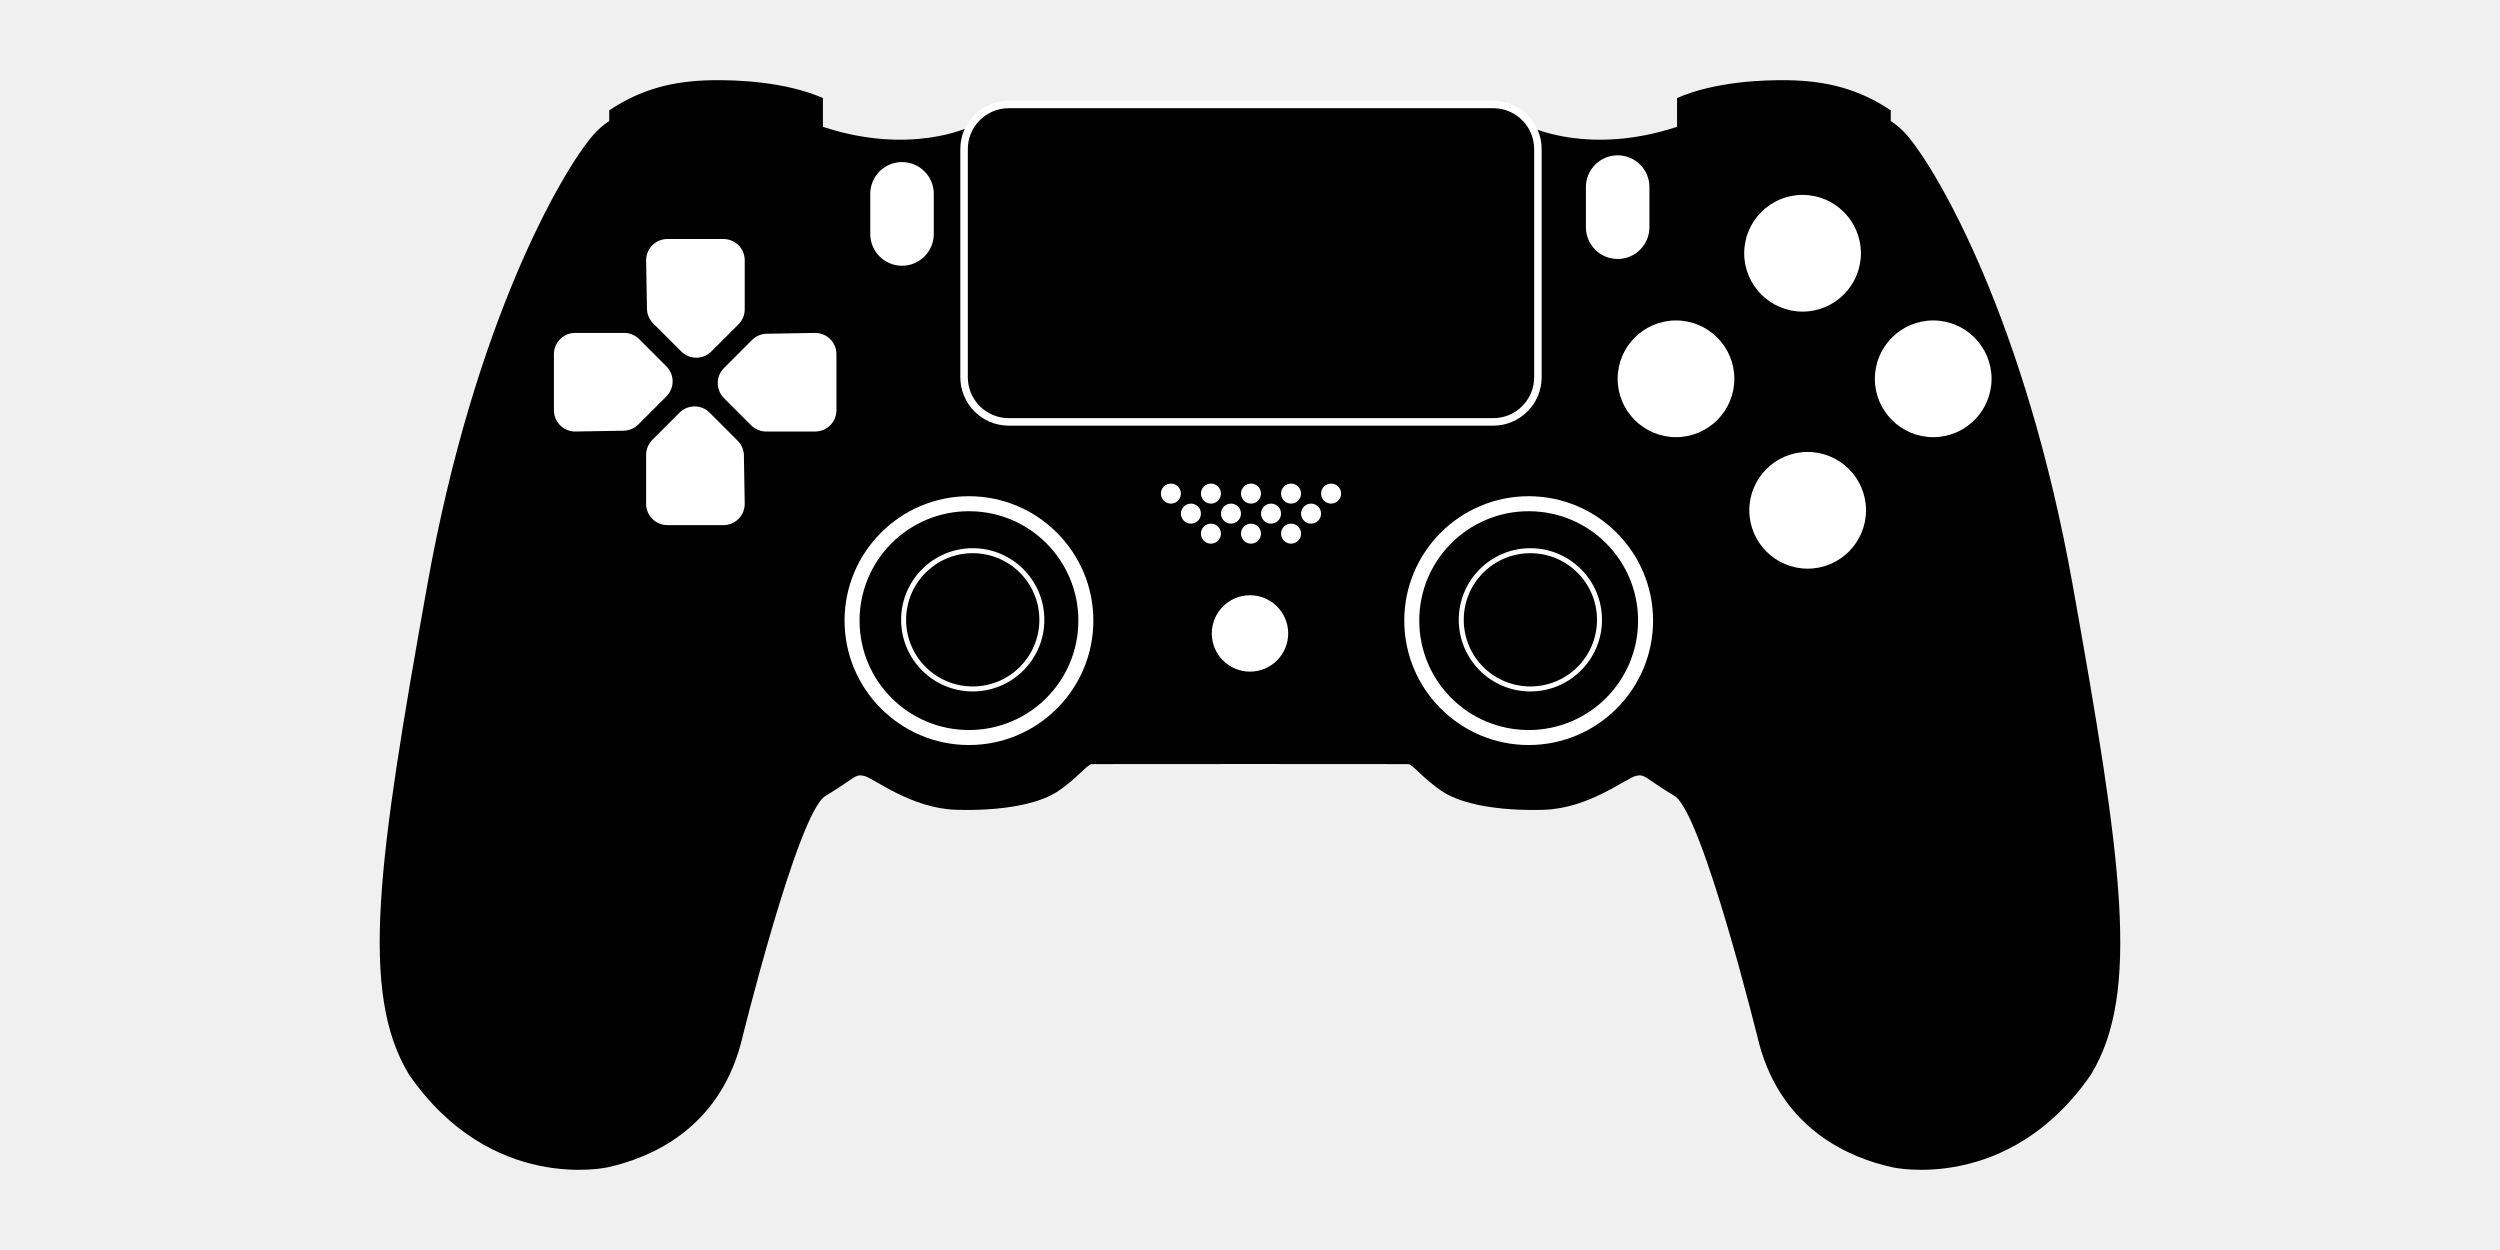
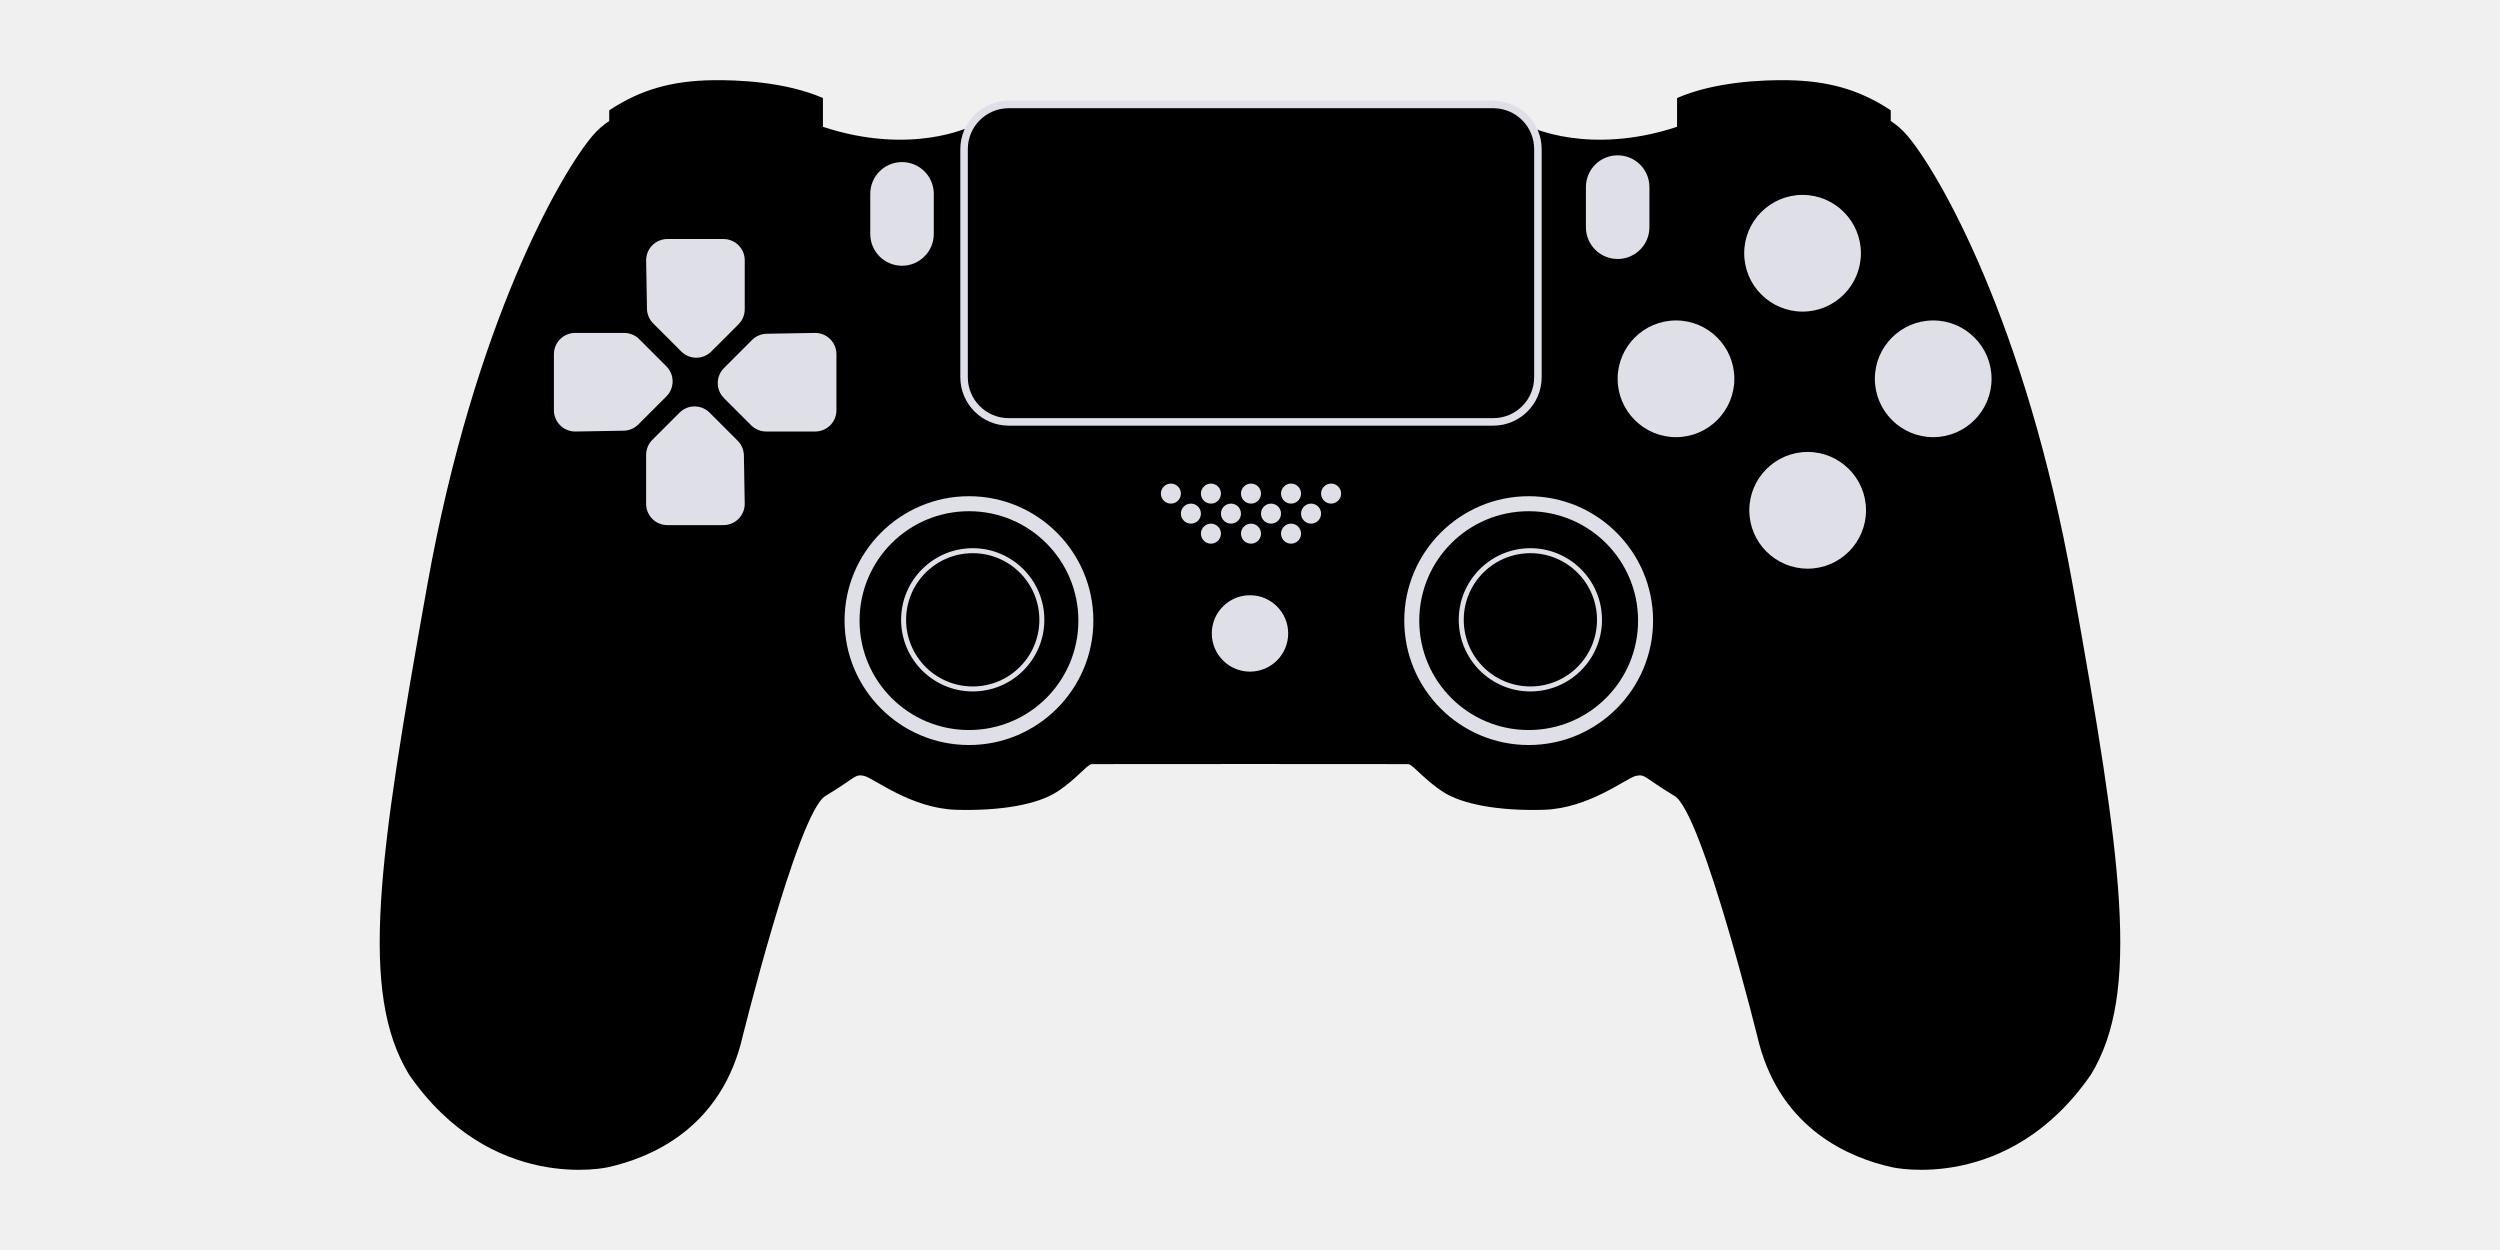
<svg xmlns="http://www.w3.org/2000/svg" xml:space="preserve" width="1000" height="500">
  <path d="M715.12 32.088c15.748.245 28.537 3.601 41.183 12.053v4.261a30.7 30.7 0 0 1 6.625 5.854c12.247 14.289 47.273 74.292 66.125 179.623 19.748 110.336 27.253 163.084 7.377 195.875-32.972 47.877-79.598 37.144-79.598 37.144-16.92-3.757-43.888-15.017-53.16-49.38 0 0-22.67-92.43-33.854-99.141-12.248-7.35-11.656-8.85-15.433-8.033s-18.78 13.064-36.95 13.574c-18.168.51-32.457-2.245-40.011-7.043s-12.35-11.127-14.086-11.229c-.809-.047-125.712-.057-126.68 0-1.736.102-6.532 6.431-14.086 11.229s-21.842 7.553-40.011 7.043-33.173-12.757-36.95-13.574c-3.777-.816-3.185.683-15.433 8.033-11.183 6.711-33.854 99.14-33.854 99.14-9.272 34.364-36.24 45.624-53.16 49.381 0 0-46.626 10.733-79.598-37.144-19.876-32.79-12.37-85.54 7.377-195.875 18.852-105.331 53.878-165.334 66.125-179.623a30.7 30.7 0 0 1 6.625-5.854v-4.261c12.646-8.452 25.435-11.808 41.184-12.053h.002c9.966-.156 29.159.544 44.295 7.125V50.72c35.14 11.613 58.738 0 58.738 0l.049.111a17.87 17.87 0 0 1 15.488-9.047h193.098a17.87 17.87 0 0 1 15.488 9.047l.049-.111s23.597 11.613 58.738 0V39.213c15.136-6.581 34.329-7.28 44.295-7.125z" style="fill:#000" transform="matrix(-1 0 0 1 999.996 0)" />
-   <path d="M721.025 77.958c-12.874 0-23.344 10.47-23.344 23.344s10.47 23.342 23.344 23.342 23.342-10.467 23.342-23.342-10.468-23.343-23.342-23.343m-50.627 50.22c-12.874 0-23.344 10.469-23.344 23.343s10.47 23.344 23.344 23.344 23.342-10.47 23.342-23.344-10.468-23.344-23.342-23.344m102.887 0c-12.875 0-23.344 10.469-23.344 23.343s10.47 23.344 23.344 23.344 23.34-10.47 23.34-23.344-10.466-23.344-23.34-23.344m-50.22 52.601c-12.873 0-23.343 10.47-23.343 23.344s10.47 23.342 23.344 23.342 23.342-10.468 23.342-23.342-10.468-23.344-23.342-23.344" style="baseline-shift:baseline;display:inline;overflow:visible;vector-effect:none;fill:#fff;stop-color:#000" />
-   <path fill="none" stroke="#747474" stroke-width="2" d="M266.95 96.607h22.444a7.5 7.5 0 0 1 7.5 7.5v19.613a7.5 7.5 0 0 1-2.2 5.3l-10.877 10.872a7.5 7.5 0 0 1-10.6 0l-11.237-11.235a7.5 7.5 0 0 1-2.194-5.172l-.328-19.254a7.5 7.5 0 0 1 7.493-7.624z" data-name="路径 11" style="fill:#fff;fill-opacity:1;stroke:#fff;stroke-opacity:1" />
-   <path fill="none" stroke="#747474" stroke-width="2" d="M333.576 141.664v22.443a7.5 7.5 0 0 1-7.5 7.5h-19.61a7.5 7.5 0 0 1-5.3-2.2L290.29 158.53a7.5 7.5 0 0 1 0-10.6l11.237-11.237a7.5 7.5 0 0 1 5.17-2.194l19.26-.329a7.5 7.5 0 0 1 7.62 7.494z" data-name="路径 12" style="fill:#fff;fill-opacity:1;stroke:#fff;stroke-opacity:1" />
-   <path fill="none" stroke="#747474" stroke-width="2" d="M222.566 164.107v-22.442a7.5 7.5 0 0 1 7.5-7.495h19.613a7.5 7.5 0 0 1 5.3 2.2l10.878 10.878a7.5 7.5 0 0 1 0 10.6l-11.237 11.236a7.5 7.5 0 0 1-5.171 2.195l-19.254.328a7.5 7.5 0 0 1-7.63-7.5z" data-name="路径 13" style="fill:#fff;fill-opacity:1;stroke:#fff;stroke-opacity:1" />
-   <path fill="none" stroke="#747474" stroke-width="2" d="M289.394 209.046H266.95a7.5 7.5 0 0 1-7.5-7.495v-19.613a7.5 7.5 0 0 1 2.2-5.3l10.879-10.877a7.5 7.5 0 0 1 10.6 0l11.236 11.237a7.5 7.5 0 0 1 2.194 5.172l.328 19.254a7.5 7.5 0 0 1-7.494 7.622z" data-name="路径 14" style="fill:#fff;fill-opacity:1;stroke:#fff;stroke-opacity:1" />
-   <rect width="23.408" height="39.467" x="635.363" y="63.128" fill="none" stroke="#747474" stroke-width="2" data-name="矩形 23" rx="11.704" style="fill:#fff;fill-opacity:1;stroke:#fff;stroke-opacity:1" />
-   <circle cx="499.996" cy="253.374" r="14.551" fill="none" stroke="#747474" stroke-width="1.455" data-name="椭圆 2218" style="fill:#fff;fill-opacity:1;stroke:#fff;stroke-opacity:1" />
-   <rect width="23.408" height="39.467" x="349.107" y="65.831" fill="none" stroke="#747474" stroke-width="2" data-name="矩形 742" rx="11.704" style="fill:#fff;fill-opacity:1;stroke:#fff;stroke-opacity:1" />
-   <path d="M389.094 219.28c-15.811 0-28.65 12.839-28.65 28.65s12.839 28.65 28.65 28.65 28.648-12.84 28.648-28.65c0-15.811-12.837-28.65-28.648-28.65m0 2c14.73 0 26.648 11.92 26.648 26.65s-11.918 26.65-26.648 26.65-26.65-11.92-26.65-26.65 11.92-26.65 26.65-26.65" style="baseline-shift:baseline;display:inline;overflow:visible;vector-effect:none;fill:#fff;stop-color:#000;stop-opacity:1;opacity:1" />
-   <g fill="none" stroke="none" stroke-width="4" data-name="椭圆 2190" style="stroke:#fff;stroke-opacity:1">
-     <path d="M47.762-2C20.302-2-2 20.303-2 47.762s22.303 49.761 49.762 49.761 49.761-22.302 49.761-49.761S75.221-2 47.762-2m0 4c25.297 0 45.761 20.464 45.761 45.762 0 25.297-20.464 45.761-45.761 45.761S2 73.06 2 47.762 22.464 2 47.762 2" style="baseline-shift:baseline;display:inline;overflow:visible;vector-effect:none;fill:#fff;stroke:none;stop-color:#000;stop-opacity:1;opacity:1" transform="translate(339.824 200.487)" />
-     <path d="M47.762 0C21.407 0 0 21.407 0 47.762c0 26.354 21.407 47.761 47.762 47.761 26.354 0 47.761-21.407 47.761-47.761S74.116 0 47.762 0m0 4c24.192 0 43.761 19.569 43.761 43.762 0 24.192-19.569 43.761-43.761 43.761S4 71.954 4 47.762 23.569 4 47.762 4" style="baseline-shift:baseline;display:inline;overflow:visible;vector-effect:none;fill:#fff;stroke:none;stop-color:#000;stop-opacity:1;opacity:1" transform="translate(339.824 200.487)" />
-   </g>
-   <path d="M612.15 219.28c-15.81 0-28.648 12.839-28.648 28.65s12.837 28.65 28.648 28.65 28.65-12.84 28.65-28.65c0-15.811-12.838-28.65-28.65-28.65m0 2c14.73 0 26.65 11.92 26.65 26.65s-11.92 26.65-26.65 26.65-26.648-11.92-26.648-26.65 11.918-26.65 26.648-26.65" style="baseline-shift:baseline;display:inline;overflow:visible;vector-effect:none;fill:#fff;stop-color:#000;stop-opacity:1;opacity:1" />
-   <g fill="none" stroke="none" stroke-width="4" data-name="椭圆 2209" style="stroke:#fff;stroke-opacity:1">
-     <path d="M47.762-2C20.302-2-2 20.303-2 47.762s22.303 49.761 49.762 49.761 49.761-22.302 49.761-49.761S75.221-2 47.762-2m0 4c25.297 0 45.761 20.464 45.761 45.762 0 25.297-20.464 45.761-45.761 45.761S2 73.06 2 47.762 22.464 2 47.762 2" style="baseline-shift:baseline;display:inline;overflow:visible;vector-effect:none;fill:#fff;stroke:none;stop-color:#000;stop-opacity:1;opacity:1" transform="translate(563.708 200.487)" />
-     <path d="M47.762 0C21.407 0 0 21.407 0 47.762c0 26.354 21.407 47.761 47.762 47.761 26.354 0 47.761-21.407 47.761-47.761S74.116 0 47.762 0m0 4c24.192 0 43.761 19.569 43.761 43.762 0 24.192-19.569 43.761-43.761 43.761S4 71.954 4 47.762 23.569 4 47.762 4" style="baseline-shift:baseline;display:inline;overflow:visible;vector-effect:none;fill:#fff;stroke:none;stop-color:#000;stop-opacity:1;opacity:1" transform="translate(563.708 200.487)" />
-   </g>
-   <path fill="none" stroke="#747474" stroke-width="3" d="M403.449 41.785h193.894a17.867 17.867 0 0 1 17.822 17.91v91.155a17.867 17.867 0 0 1-17.822 17.91H403.449a17.867 17.867 0 0 1-17.822-17.91V59.696a17.867 17.867 0 0 1 17.822-17.911z" data-name="路径 3398" style="stroke:#fff;stroke-opacity:1" />
-   <g transform="translate(79.212 33.525)scale(.83682)">
-     <circle cx="465.022" cy="195.876" r="4.786" style="font-variation-settings:normal;opacity:1;vector-effect:none;fill:#fff;fill-opacity:1;fill-rule:evenodd;stroke-width:26.457;stroke-linecap:butt;stroke-linejoin:miter;stroke-miterlimit:4;stroke-dasharray:none;stroke-dashoffset:0;stroke-opacity:1;-inkscape-stroke:none;stop-color:#000;stop-opacity:1" />
-     <circle cx="474.595" cy="205.449" r="4.786" style="font-variation-settings:normal;opacity:1;vector-effect:none;fill:#fff;fill-opacity:1;fill-rule:evenodd;stroke-width:26.457;stroke-linecap:butt;stroke-linejoin:miter;stroke-miterlimit:4;stroke-dasharray:none;stroke-dashoffset:0;stroke-opacity:1;-inkscape-stroke:none;stop-color:#000;stop-opacity:1" />
-     <circle cx="484.168" cy="195.876" r="4.786" style="font-variation-settings:normal;opacity:1;vector-effect:none;fill:#fff;fill-opacity:1;fill-rule:evenodd;stroke-width:26.457;stroke-linecap:butt;stroke-linejoin:miter;stroke-miterlimit:4;stroke-dasharray:none;stroke-dashoffset:0;stroke-opacity:1;-inkscape-stroke:none;stop-color:#000;stop-opacity:1" />
-     <circle cx="493.741" cy="205.449" r="4.786" style="font-variation-settings:normal;opacity:1;vector-effect:none;fill:#fff;fill-opacity:1;fill-rule:evenodd;stroke-width:26.457;stroke-linecap:butt;stroke-linejoin:miter;stroke-miterlimit:4;stroke-dasharray:none;stroke-dashoffset:0;stroke-opacity:1;-inkscape-stroke:none;stop-color:#000;stop-opacity:1" />
-     <circle cx="503.314" cy="195.876" r="4.786" style="font-variation-settings:normal;opacity:1;vector-effect:none;fill:#fff;fill-opacity:1;fill-rule:evenodd;stroke-width:26.457;stroke-linecap:butt;stroke-linejoin:miter;stroke-miterlimit:4;stroke-dasharray:none;stroke-dashoffset:0;stroke-opacity:1;-inkscape-stroke:none;stop-color:#000;stop-opacity:1" />
-     <circle cx="512.887" cy="205.449" r="4.786" style="font-variation-settings:normal;opacity:1;vector-effect:none;fill:#fff;fill-opacity:1;fill-rule:evenodd;stroke-width:26.457;stroke-linecap:butt;stroke-linejoin:miter;stroke-miterlimit:4;stroke-dasharray:none;stroke-dashoffset:0;stroke-opacity:1;-inkscape-stroke:none;stop-color:#000;stop-opacity:1" />
-     <circle cx="522.459" cy="195.876" r="4.786" style="font-variation-settings:normal;opacity:1;vector-effect:none;fill:#fff;fill-opacity:1;fill-rule:evenodd;stroke-width:26.457;stroke-linecap:butt;stroke-linejoin:miter;stroke-miterlimit:4;stroke-dasharray:none;stroke-dashoffset:0;stroke-opacity:1;-inkscape-stroke:none;stop-color:#000;stop-opacity:1" />
-     <circle cx="532.032" cy="205.449" r="4.786" style="font-variation-settings:normal;opacity:1;vector-effect:none;fill:#fff;fill-opacity:1;fill-rule:evenodd;stroke-width:26.457;stroke-linecap:butt;stroke-linejoin:miter;stroke-miterlimit:4;stroke-dasharray:none;stroke-dashoffset:0;stroke-opacity:1;-inkscape-stroke:none;stop-color:#000;stop-opacity:1" />
-     <circle cx="541.605" cy="195.876" r="4.786" style="font-variation-settings:normal;opacity:1;vector-effect:none;fill:#fff;fill-opacity:1;fill-rule:evenodd;stroke-width:26.457;stroke-linecap:butt;stroke-linejoin:miter;stroke-miterlimit:4;stroke-dasharray:none;stroke-dashoffset:0;stroke-opacity:1;-inkscape-stroke:none;stop-color:#000;stop-opacity:1" />
-     <circle cx="484.168" cy="215.022" r="4.786" style="font-variation-settings:normal;opacity:1;vector-effect:none;fill:#fff;fill-opacity:1;fill-rule:evenodd;stroke-width:26.457;stroke-linecap:butt;stroke-linejoin:miter;stroke-miterlimit:4;stroke-dasharray:none;stroke-dashoffset:0;stroke-opacity:1;-inkscape-stroke:none;stop-color:#000;stop-opacity:1" />
-     <circle cx="503.314" cy="215.022" r="4.786" style="font-variation-settings:normal;opacity:1;vector-effect:none;fill:#fff;fill-opacity:1;fill-rule:evenodd;stroke-width:26.457;stroke-linecap:butt;stroke-linejoin:miter;stroke-miterlimit:4;stroke-dasharray:none;stroke-dashoffset:0;stroke-opacity:1;-inkscape-stroke:none;stop-color:#000;stop-opacity:1" />
-     <circle cx="522.459" cy="215.022" r="4.786" style="font-variation-settings:normal;opacity:1;vector-effect:none;fill:#fff;fill-opacity:1;fill-rule:evenodd;stroke-width:26.457;stroke-linecap:butt;stroke-linejoin:miter;stroke-miterlimit:4;stroke-dasharray:none;stroke-dashoffset:0;stroke-opacity:1;-inkscape-stroke:none;stop-color:#000;stop-opacity:1" />
-   </g>
+   <path d="M721.025 77.958c-12.874 0-23.344 10.47-23.344 23.344s10.47 23.342 23.344 23.342 23.342-10.467 23.342-23.342-10.468-23.343-23.342-23.343m-50.627 50.22c-12.874 0-23.344 10.469-23.344 23.343s10.47 23.344 23.344 23.344 23.342-10.47 23.342-23.344-10.468-23.344-23.342-23.344m102.887 0c-12.875 0-23.344 10.469-23.344 23.343s10.47 23.344 23.344 23.344 23.34-10.47 23.34-23.344-10.466-23.344-23.34-23.344m-50.22 52.601c-12.873 0-23.343 10.47-23.343 23.344s10.47 23.342 23.344 23.342 23.342-10.468 23.342-23.342-10.468-23.344-23.342-23.344" style="baseline-shift:baseline;display:inline;overflow:visible;vector-effect:none;fill:#dfdfe7;stop-color:#000;fill-opacity:1" />
+   <path fill="none" stroke="#747474" stroke-width="2" d="M266.95 96.607h22.444a7.5 7.5 0 0 1 7.5 7.5v19.613a7.5 7.5 0 0 1-2.2 5.3l-10.877 10.872a7.5 7.5 0 0 1-10.6 0l-11.237-11.235a7.5 7.5 0 0 1-2.194-5.172l-.328-19.254a7.5 7.5 0 0 1 7.493-7.624z" data-name="路径 11" style="fill:#dfdfe7;fill-opacity:1;stroke:#dfdfe7;stroke-opacity:1" />
+   <path fill="none" stroke="#747474" stroke-width="2" d="M333.576 141.664v22.443a7.5 7.5 0 0 1-7.5 7.5h-19.61a7.5 7.5 0 0 1-5.3-2.2L290.29 158.53a7.5 7.5 0 0 1 0-10.6l11.237-11.237a7.5 7.5 0 0 1 5.17-2.194l19.26-.329a7.5 7.5 0 0 1 7.62 7.494z" data-name="路径 12" style="fill:#dfdfe7;fill-opacity:1;stroke:#dfdfe7;stroke-opacity:1" />
+   <path fill="none" stroke="#747474" stroke-width="2" d="M222.566 164.107v-22.442a7.5 7.5 0 0 1 7.5-7.495h19.613a7.5 7.5 0 0 1 5.3 2.2l10.878 10.878a7.5 7.5 0 0 1 0 10.6l-11.237 11.236a7.5 7.5 0 0 1-5.171 2.195l-19.254.328a7.5 7.5 0 0 1-7.63-7.5z" data-name="路径 13" style="fill:#dfdfe7;fill-opacity:1;stroke:#dfdfe7;stroke-opacity:1" />
+   <path fill="none" stroke="#747474" stroke-width="2" d="M289.394 209.046H266.95a7.5 7.5 0 0 1-7.5-7.495v-19.613a7.5 7.5 0 0 1 2.2-5.3l10.879-10.877a7.5 7.5 0 0 1 10.6 0l11.236 11.237a7.5 7.5 0 0 1 2.194 5.172l.328 19.254a7.5 7.5 0 0 1-7.494 7.622z" data-name="路径 14" style="fill:#dfdfe7;fill-opacity:1;stroke:#dfdfe7;stroke-opacity:1" />
+   <rect width="23.408" height="39.467" x="635.363" y="63.128" fill="none" stroke="#747474" stroke-width="2" data-name="矩形 23" rx="11.704" style="fill:#dfdfe7;fill-opacity:1;stroke:#dfdfe7;stroke-opacity:1" />
+   <circle cx="499.996" cy="253.374" r="14.551" fill="none" stroke="#747474" stroke-width="1.455" data-name="椭圆 2218" style="fill:#dfdfe7;fill-opacity:1;stroke:#dfdfe7;stroke-opacity:1" />
+   <rect width="23.408" height="39.467" x="349.107" y="65.831" fill="none" stroke="#747474" stroke-width="2" data-name="矩形 742" rx="11.704" style="fill:#dfdfe7;fill-opacity:1;stroke:#dfdfe7;stroke-opacity:1" />
+   <path d="M389.094 219.28c-15.811 0-28.65 12.839-28.65 28.65s12.839 28.65 28.65 28.65 28.648-12.84 28.648-28.65c0-15.811-12.837-28.65-28.648-28.65m0 2c14.73 0 26.648 11.92 26.648 26.65s-11.918 26.65-26.648 26.65-26.65-11.92-26.65-26.65 11.92-26.65 26.65-26.65" style="baseline-shift:baseline;display:inline;overflow:visible;vector-effect:none;fill:#dfdfe7;stop-color:#000;stop-opacity:1;opacity:1;fill-opacity:1" />
+   <path d="M387.586 198.486c-27.46 0-49.762 22.303-49.762 49.762s22.303 49.762 49.762 49.762 49.762-22.303 49.762-49.762-22.303-49.762-49.762-49.762m0 6c24.192 0 43.762 19.57 43.762 43.762s-19.57 43.762-43.762 43.762-43.762-19.57-43.762-43.762 19.569-43.762 43.762-43.762" style="baseline-shift:baseline;display:inline;overflow:visible;vector-effect:none;fill:#dfdfe7;stroke:none;stroke-width:4;stroke-opacity:1;stop-color:#000;fill-opacity:1" />
+   <path d="M612.15 219.28c-15.81 0-28.648 12.839-28.648 28.65s12.837 28.65 28.648 28.65 28.65-12.84 28.65-28.65c0-15.811-12.838-28.65-28.65-28.65m0 2c14.73 0 26.65 11.92 26.65 26.65s-11.92 26.65-26.65 26.65-26.648-11.92-26.648-26.65 11.918-26.65 26.648-26.65" style="baseline-shift:baseline;display:inline;overflow:visible;vector-effect:none;fill:#dfdfe7;stop-color:#000;stop-opacity:1;opacity:1;fill-opacity:1" />
+   <path d="M611.47 198.486c-27.46 0-49.763 22.303-49.763 49.762s22.305 49.762 49.764 49.762 49.76-22.303 49.76-49.762-22.301-49.762-49.76-49.762m0 6c24.193 0 43.76 19.57 43.76 43.762s-19.567 43.762-43.76 43.762c-24.191 0-43.763-19.57-43.763-43.762s19.57-43.762 43.764-43.762" style="baseline-shift:baseline;display:inline;overflow:visible;vector-effect:none;fill:#dfdfe7;stroke:none;stroke-width:4;stroke-opacity:1;stop-color:#000;fill-opacity:1" />
+   <path fill="none" stroke="#747474" stroke-width="3" d="M403.449 41.785h193.894a17.867 17.867 0 0 1 17.822 17.91v91.155a17.867 17.867 0 0 1-17.822 17.91H403.449a17.867 17.867 0 0 1-17.822-17.91V59.696a17.867 17.867 0 0 1 17.822-17.911z" data-name="路径 3398" style="stroke:#dfdfe7;stroke-opacity:1" />
+   <circle cx="468.352" cy="197.438" r="4.005" style="font-variation-settings:normal;vector-effect:none;fill:#dfdfe7;fill-opacity:1;fill-rule:evenodd;stroke-width:22.14;stroke-linecap:butt;stroke-linejoin:miter;stroke-miterlimit:4;stroke-dasharray:none;stroke-dashoffset:0;stroke-opacity:1;-inkscape-stroke:none;stop-color:#000" />
+   <circle cx="476.363" cy="205.449" r="4.005" style="font-variation-settings:normal;vector-effect:none;fill:#dfdfe7;fill-opacity:1;fill-rule:evenodd;stroke-width:22.14;stroke-linecap:butt;stroke-linejoin:miter;stroke-miterlimit:4;stroke-dasharray:none;stroke-dashoffset:0;stroke-opacity:1;-inkscape-stroke:none;stop-color:#000" />
+   <circle cx="484.373" cy="197.438" r="4.005" style="font-variation-settings:normal;vector-effect:none;fill:#dfdfe7;fill-opacity:1;fill-rule:evenodd;stroke-width:22.14;stroke-linecap:butt;stroke-linejoin:miter;stroke-miterlimit:4;stroke-dasharray:none;stroke-dashoffset:0;stroke-opacity:1;-inkscape-stroke:none;stop-color:#000" />
+   <circle cx="492.384" cy="205.449" r="4.005" style="font-variation-settings:normal;vector-effect:none;fill:#dfdfe7;fill-opacity:1;fill-rule:evenodd;stroke-width:22.14;stroke-linecap:butt;stroke-linejoin:miter;stroke-miterlimit:4;stroke-dasharray:none;stroke-dashoffset:0;stroke-opacity:1;-inkscape-stroke:none;stop-color:#000" />
+   <circle cx="500.395" cy="197.438" r="4.005" style="font-variation-settings:normal;vector-effect:none;fill:#dfdfe7;fill-opacity:1;fill-rule:evenodd;stroke-width:22.14;stroke-linecap:butt;stroke-linejoin:miter;stroke-miterlimit:4;stroke-dasharray:none;stroke-dashoffset:0;stroke-opacity:1;-inkscape-stroke:none;stop-color:#000" />
+   <circle cx="508.406" cy="205.449" r="4.005" style="font-variation-settings:normal;vector-effect:none;fill:#dfdfe7;fill-opacity:1;fill-rule:evenodd;stroke-width:22.14;stroke-linecap:butt;stroke-linejoin:miter;stroke-miterlimit:4;stroke-dasharray:none;stroke-dashoffset:0;stroke-opacity:1;-inkscape-stroke:none;stop-color:#000" />
+   <circle cx="516.416" cy="197.438" r="4.005" style="font-variation-settings:normal;vector-effect:none;fill:#dfdfe7;fill-opacity:1;fill-rule:evenodd;stroke-width:22.14;stroke-linecap:butt;stroke-linejoin:miter;stroke-miterlimit:4;stroke-dasharray:none;stroke-dashoffset:0;stroke-opacity:1;-inkscape-stroke:none;stop-color:#000" />
+   <circle cx="524.427" cy="205.449" r="4.005" style="font-variation-settings:normal;vector-effect:none;fill:#dfdfe7;fill-opacity:1;fill-rule:evenodd;stroke-width:22.14;stroke-linecap:butt;stroke-linejoin:miter;stroke-miterlimit:4;stroke-dasharray:none;stroke-dashoffset:0;stroke-opacity:1;-inkscape-stroke:none;stop-color:#000" />
+   <circle cx="532.438" cy="197.438" r="4.005" style="font-variation-settings:normal;vector-effect:none;fill:#dfdfe7;fill-opacity:1;fill-rule:evenodd;stroke-width:22.14;stroke-linecap:butt;stroke-linejoin:miter;stroke-miterlimit:4;stroke-dasharray:none;stroke-dashoffset:0;stroke-opacity:1;-inkscape-stroke:none;stop-color:#000" />
+   <circle cx="484.373" cy="213.46" r="4.005" style="font-variation-settings:normal;vector-effect:none;fill:#dfdfe7;fill-opacity:1;fill-rule:evenodd;stroke-width:22.14;stroke-linecap:butt;stroke-linejoin:miter;stroke-miterlimit:4;stroke-dasharray:none;stroke-dashoffset:0;stroke-opacity:1;-inkscape-stroke:none;stop-color:#000" />
+   <circle cx="500.395" cy="213.46" r="4.005" style="font-variation-settings:normal;vector-effect:none;fill:#dfdfe7;fill-opacity:1;fill-rule:evenodd;stroke-width:22.14;stroke-linecap:butt;stroke-linejoin:miter;stroke-miterlimit:4;stroke-dasharray:none;stroke-dashoffset:0;stroke-opacity:1;-inkscape-stroke:none;stop-color:#000" />
+   <circle cx="516.416" cy="213.46" r="4.005" style="font-variation-settings:normal;vector-effect:none;fill:#dfdfe7;fill-opacity:1;fill-rule:evenodd;stroke-width:22.14;stroke-linecap:butt;stroke-linejoin:miter;stroke-miterlimit:4;stroke-dasharray:none;stroke-dashoffset:0;stroke-opacity:1;-inkscape-stroke:none;stop-color:#000" />
</svg>
